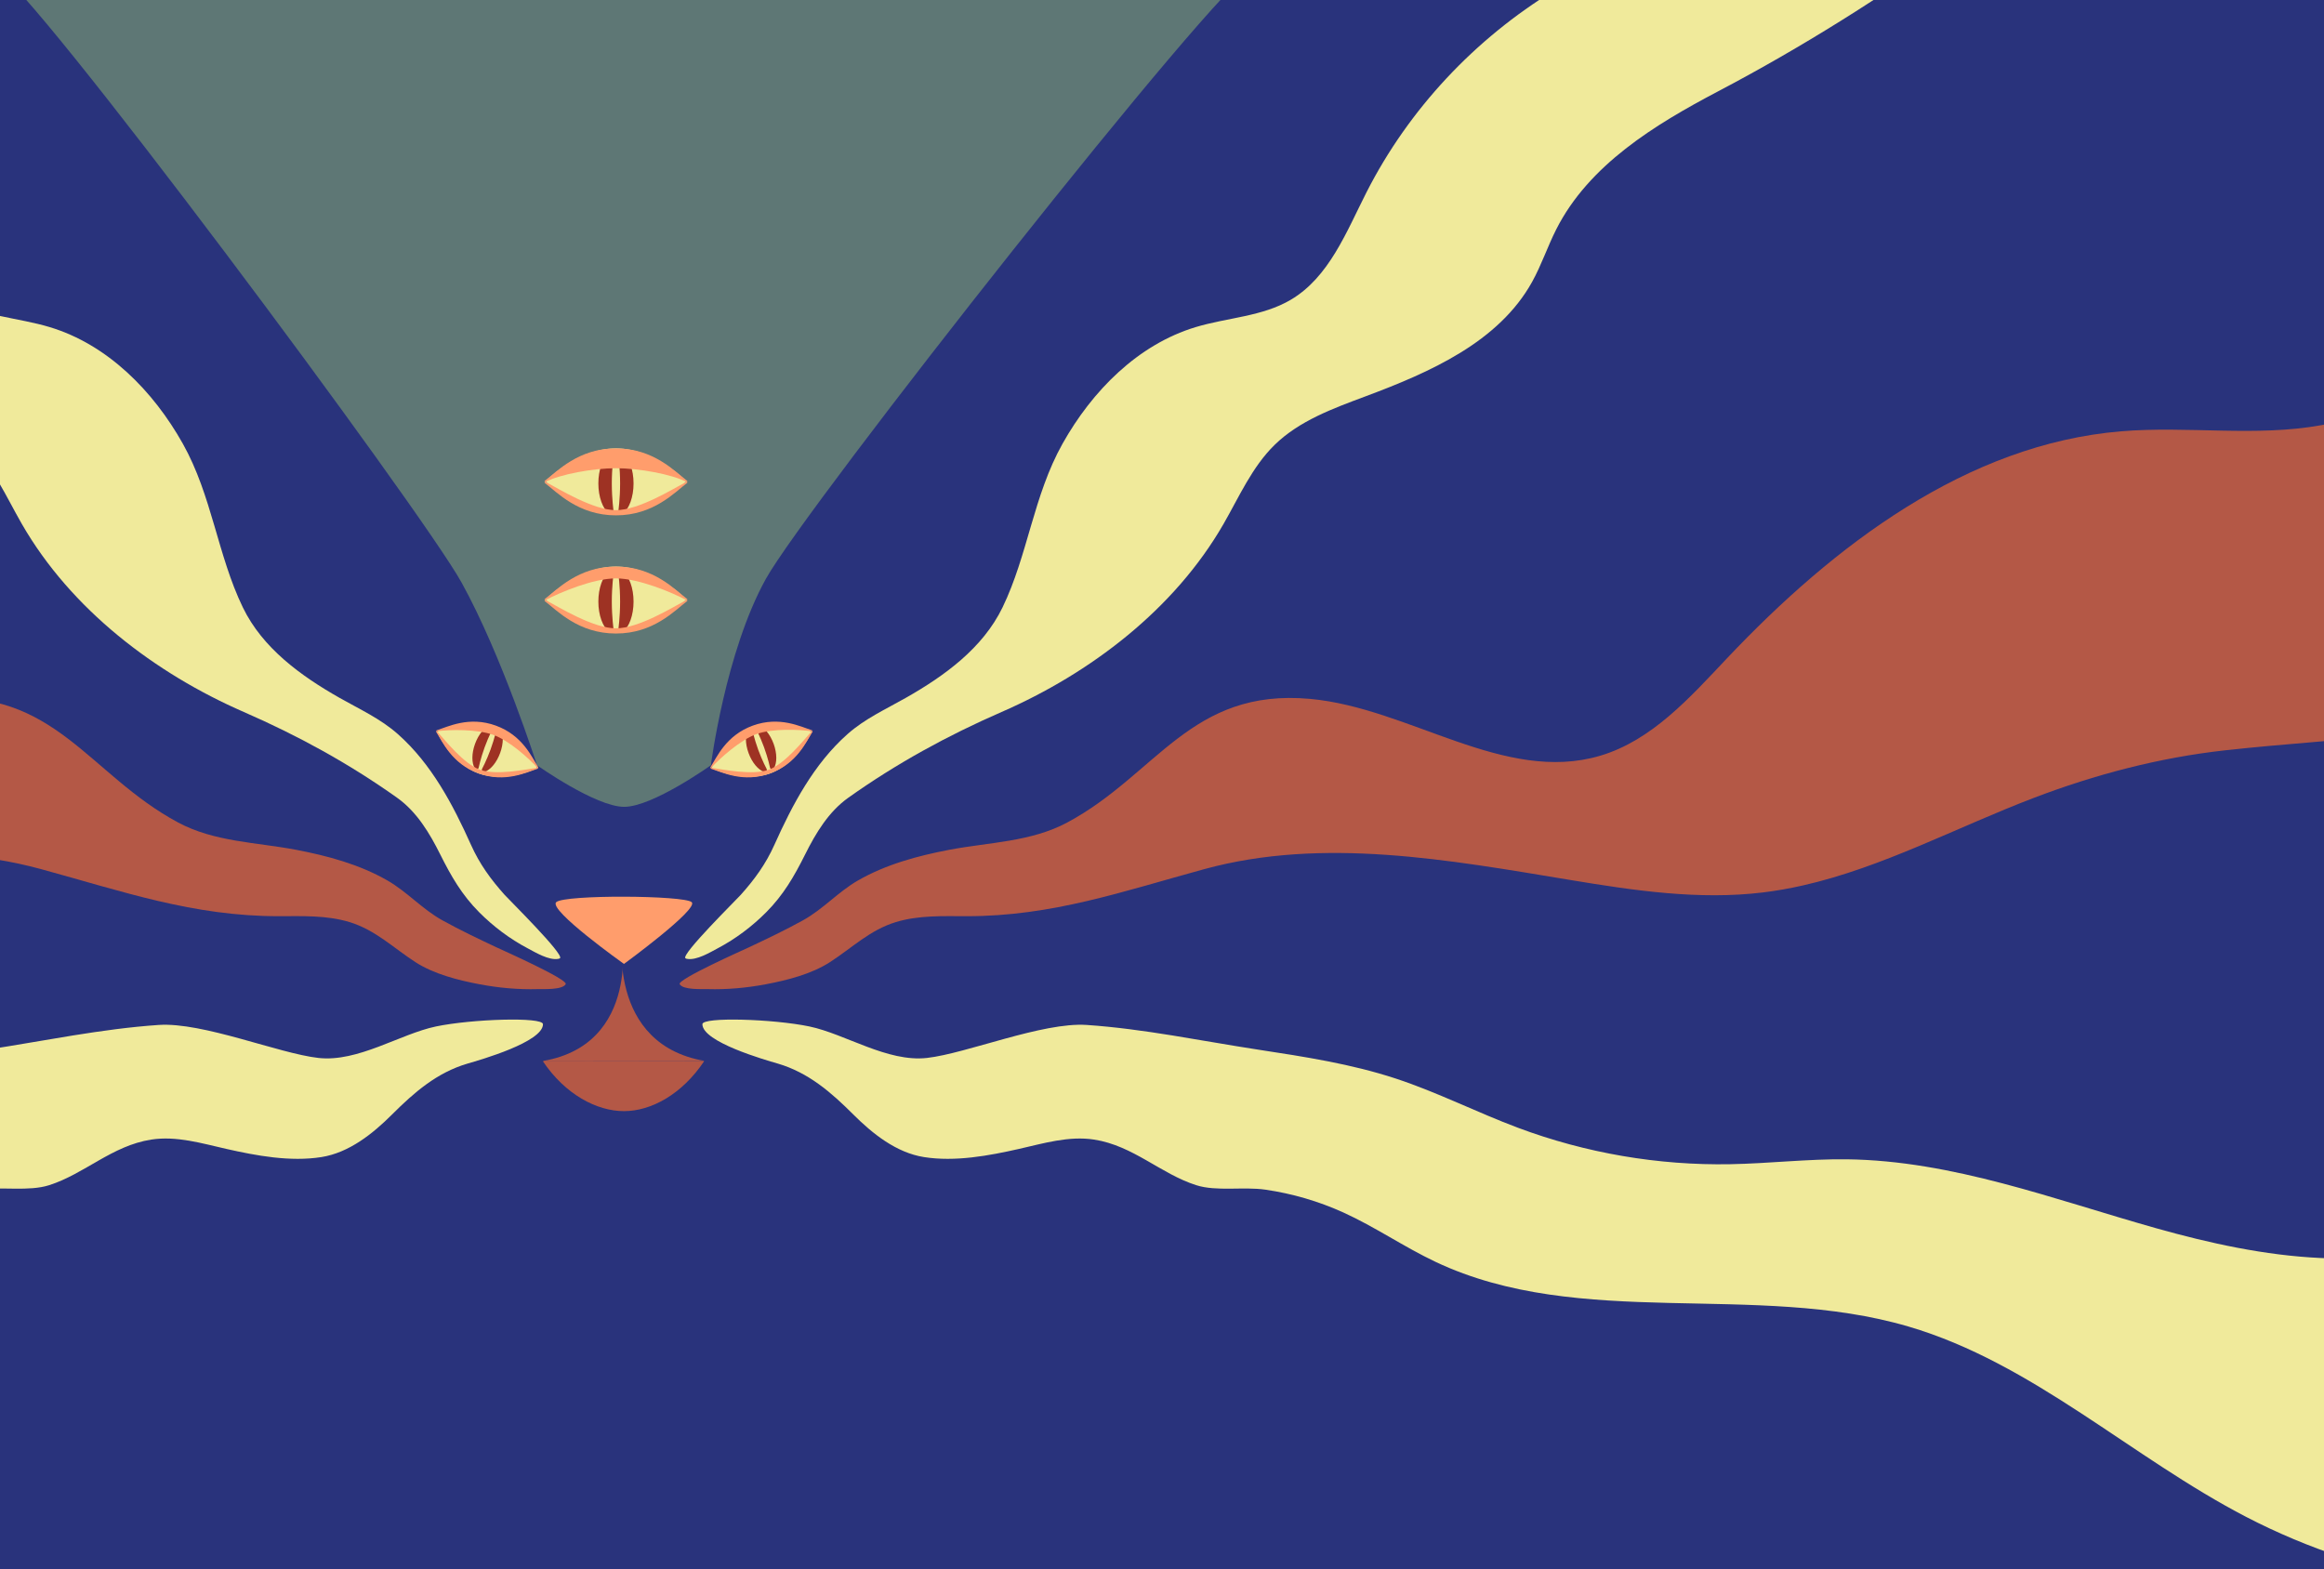
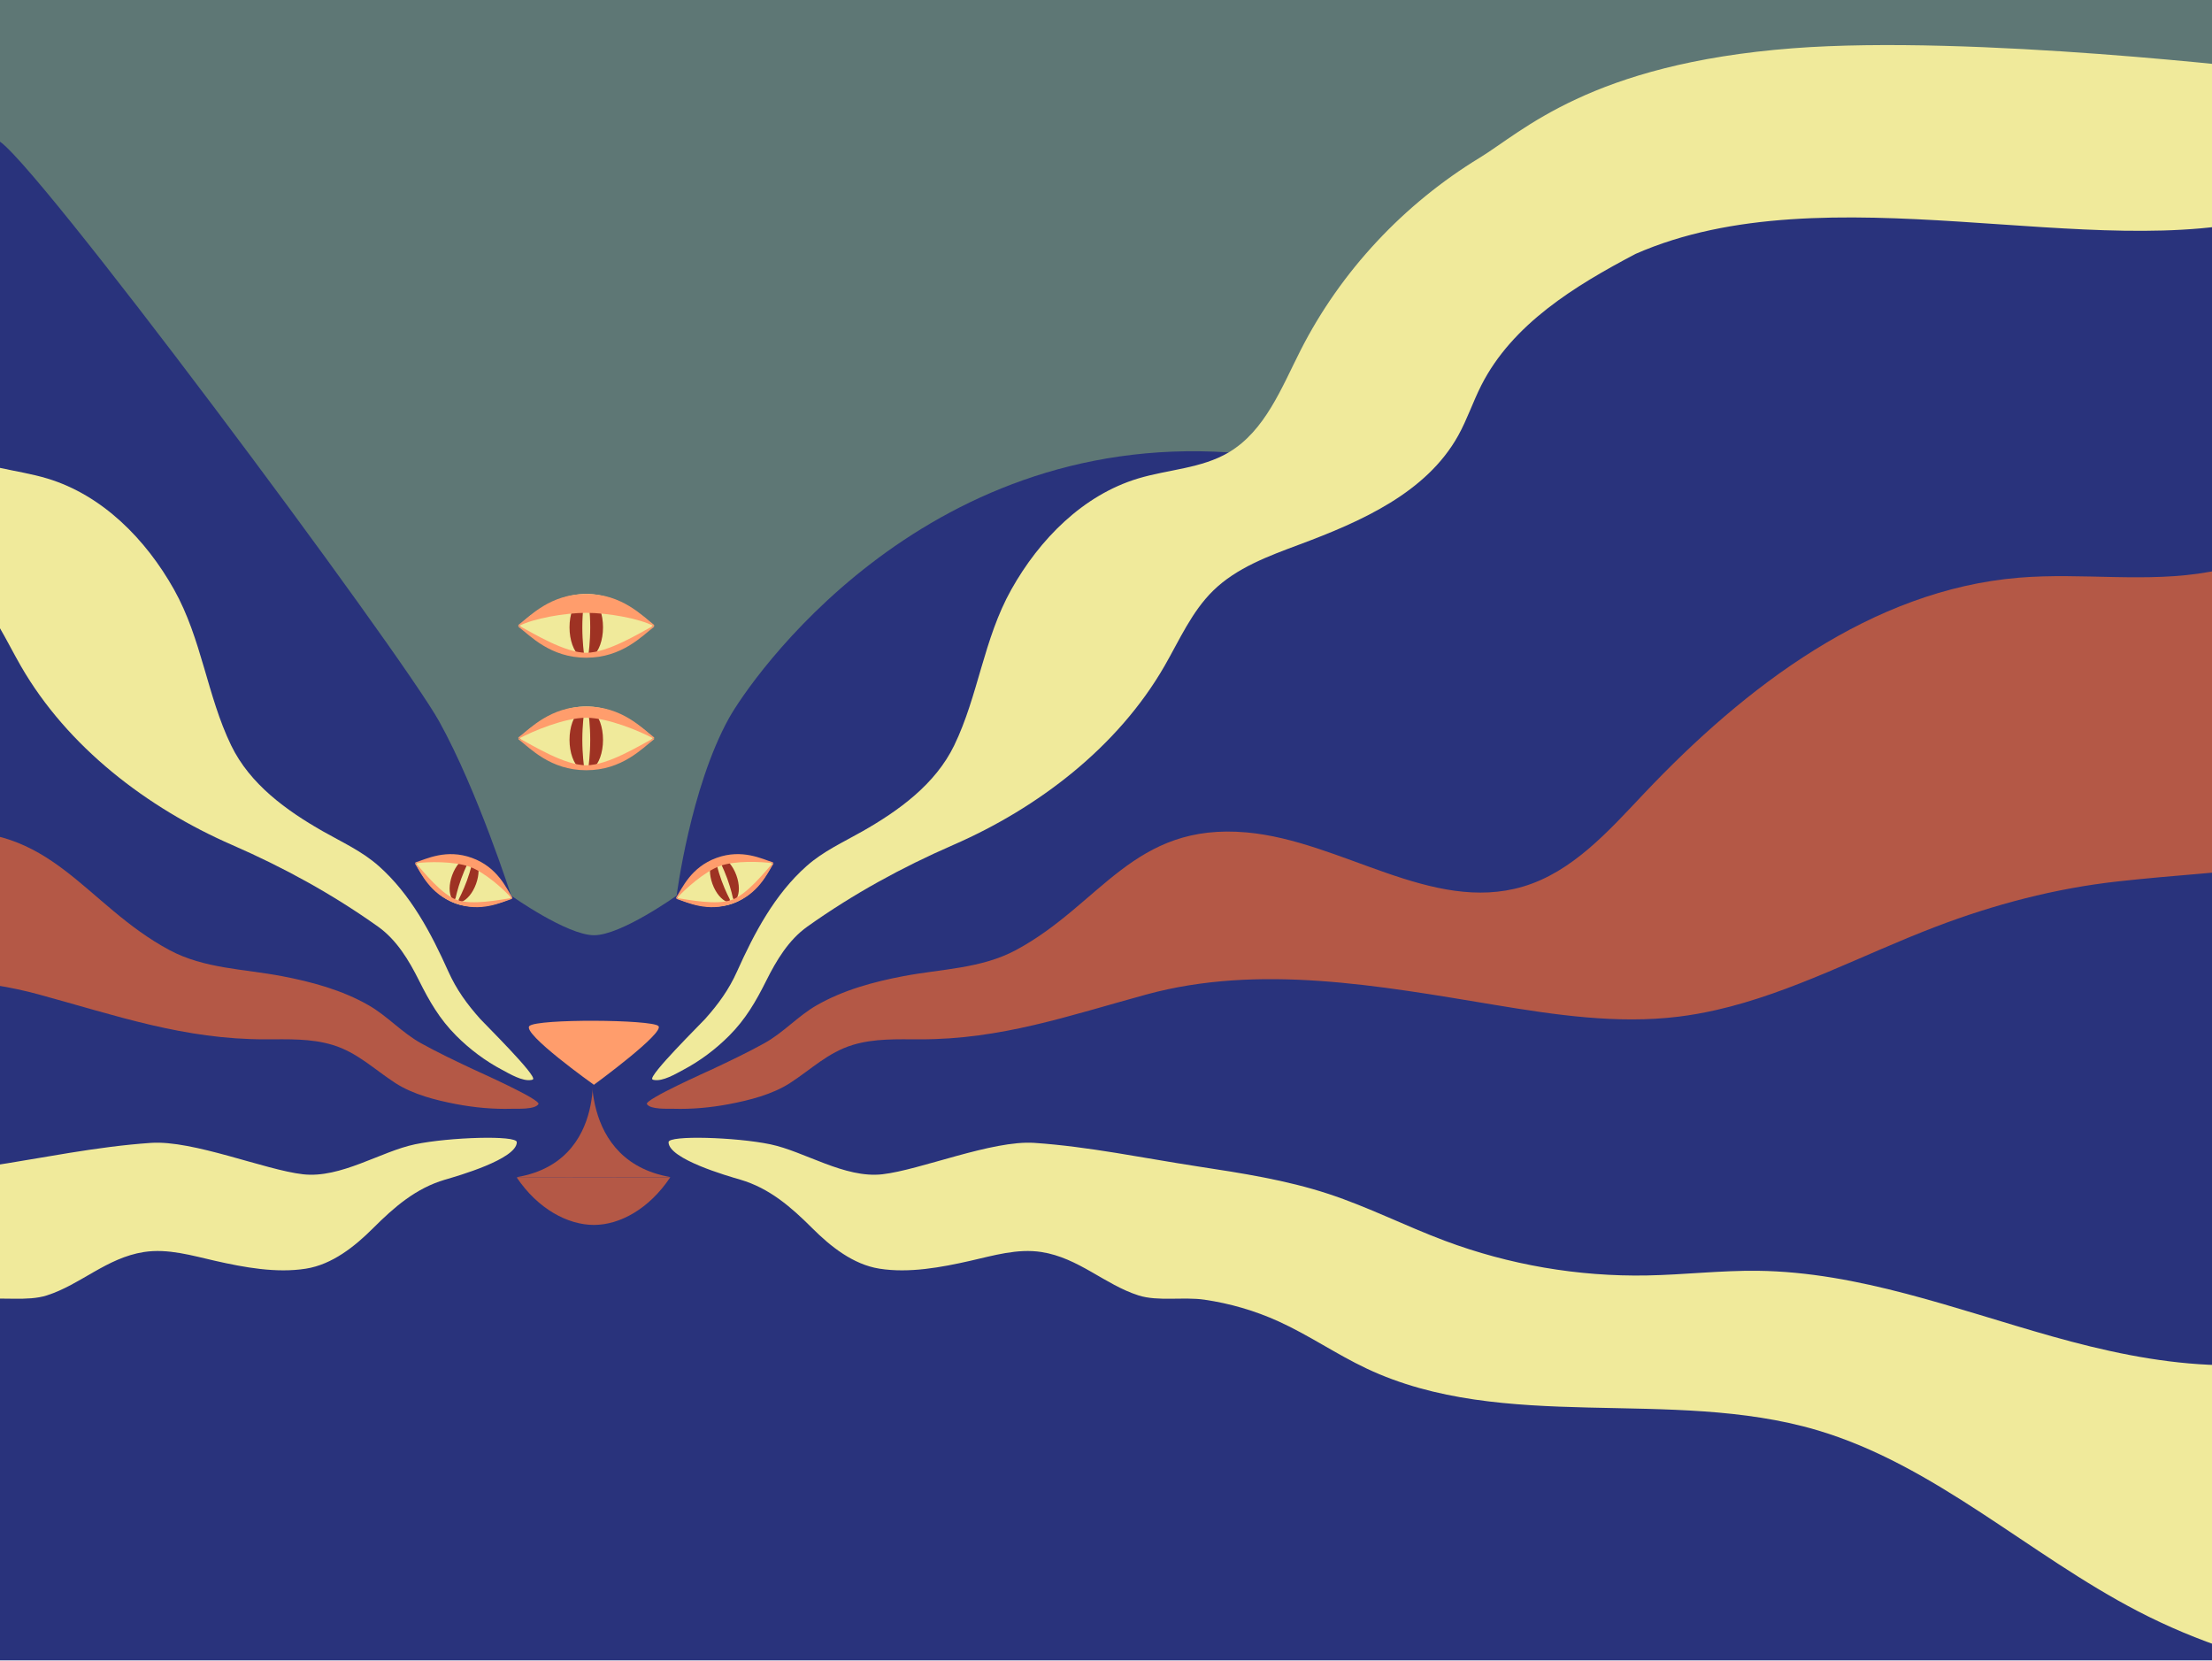
- <svg xmlns="http://www.w3.org/2000/svg" xmlns:xlink="http://www.w3.org/1999/xlink" version="1.1" id="Layer_1" x="0px" y="0px" viewBox="0 0 1600 1080" style="enable-background:new 0 0 1600 1080;" xml:space="preserve">
+ <svg xmlns="http://www.w3.org/2000/svg" xmlns:xlink="http://www.w3.org/1999/xlink" version="1.1" id="Layer_1" x="0px" y="0px" viewBox="0 0 1600 1200.84" style="enable-background:new 0 0 1600 1200.84;" xml:space="preserve">
  <style type="text/css">
- 	.st0{clip-path:url(#SVGID_2_);fill:#29337C;}
- 	.st1{clip-path:url(#SVGID_2_);fill:#B45846;}
- 	.st2{clip-path:url(#SVGID_2_);fill:#5E7775;}
- 	.st3{clip-path:url(#SVGID_2_);}
- 	.st4{fill:#F0EA9B;}
- 	.st5{fill:#9E3223;}
- 	.st6{fill:#FF9D6C;}
- 	.st7{clip-path:url(#SVGID_2_);fill:#F0EA9B;}
- 	.st8{clip-path:url(#SVGID_2_);fill:#9E3223;}
- 	.st9{clip-path:url(#SVGID_2_);fill:#FF9D6C;}
- 	.st10{clip-path:url(#SVGID_2_);fill:#000B8C;}
+ 	.st0{clip-path:url(#SVGID_2_);fill:none;}
+ 	.st1{clip-path:url(#SVGID_2_);fill:#29337C;}
+ 	.st2{clip-path:url(#SVGID_2_);fill:#B45846;}
+ 	.st3{clip-path:url(#SVGID_2_);fill:#5E7775;}
+ 	.st4{clip-path:url(#SVGID_2_);}
+ 	.st5{fill:#F0EA9B;}
+ 	.st6{fill:#9E3223;}
+ 	.st7{fill:#FF9D6C;}
+ 	.st8{clip-path:url(#SVGID_2_);fill:#F0EA9B;}
+ 	.st9{clip-path:url(#SVGID_2_);fill:#9E3223;}
+ 	.st10{clip-path:url(#SVGID_2_);fill:#FF9D6C;}
+ 	.st11{clip-path:url(#SVGID_2_);fill:#000B8C;}
</style>
  <g>
    <defs>
-       <rect id="SVGID_1_" x="-810.24" y="-7.16" width="2468.24" height="1104.03" />
+       <rect id="SVGID_1_" width="1600" height="1200.84" />
    </defs>
    <clipPath id="SVGID_2_">
      <use xlink:href="#SVGID_1_" style="overflow:visible;" />
    </clipPath>
-     <rect x="-919.77" y="-171.96" class="st0" width="2681.71" height="1383.94" />
-     <path class="st1" d="M484.78,730.67c-15.21,22.79-36.46,34.39-55.18,34.39c-18.81,0-40.44-11.49-55.78-34.25" />
-     <path class="st2" d="M861.13-19.38c-19.12,3.72-306.03,367.71-333.9,418.03c-27.87,50.32-37.8,128.23-37.8,128.23   s-40.07,28.66-59.71,28.66c-19.64,0-60.02-28.66-60.02-28.66s-24.12-75.58-51.99-125.9S17.14-15.66-1.98-19.38H861.13z" />
-     <g class="st3">
-       <path class="st4" d="M472.54,331.45c0,0-21.7,22.72-48.47,22.72s-48.47-22.72-48.47-22.72s21.7-22.72,48.47-22.72    S472.54,331.45,472.54,331.45z" />
-       <path class="st5" d="M422.45,313.5c0-1.63-1.89-2.54-3.17-1.52c-4.31,3.48-7.33,11.52-7.33,20.87c0,9.36,3.02,17.4,7.33,20.87    c1.27,1.03,3.17,0.12,3.17-1.52c0,0-1.24-8.57-1.24-19.36S422.45,313.5,422.45,313.5z" />
-       <path class="st5" d="M425.68,352.21c0,1.63,1.89,2.54,3.17,1.52c4.31-3.48,7.33-11.52,7.33-20.87c0-9.36-3.02-17.4-7.33-20.87    c-1.27-1.03-3.17-0.12-3.17,1.52c0,0,1.24,8.57,1.24,19.36S425.68,352.21,425.68,352.21z" />
-       <path class="st6" d="M472.54,331.81c0.5,0.27,0.95-0.43,0.5-0.78c-8.37-6.33-22.98-22.3-48.97-22.3s-40.61,15.97-48.97,22.3    c-0.46,0.35-0.01,1.05,0.5,0.78c9.8-5.23,32.81-9.43,48.47-9.43S462.74,326.58,472.54,331.81z" />
-       <path class="st6" d="M375.59,331.76c-0.5-0.27-0.95,0.43-0.5,0.78c8.37,6.33,22.98,22.3,48.97,22.3s40.61-15.97,48.97-22.3    c0.46-0.35,0.01-1.05-0.5-0.78c-9.8,5.23-32.81,19.5-48.47,19.5S385.39,336.99,375.59,331.76z" />
+     <rect x="-810.24" y="113.68" class="st0" width="2468.24" height="1104.03" />
+     <rect x="-919.77" y="-51.12" class="st1" width="2681.71" height="1383.94" />
+     <rect x="-810.24" y="113.68" class="st0" width="2468.24" height="1104.03" />
+     <path class="st2" d="M484.78,851.51c-15.21,22.79-36.46,34.39-55.18,34.39c-18.81,0-40.44-11.49-55.78-34.25" />
+     <rect x="-810.24" y="113.68" class="st0" width="2468.24" height="1104.03" />
+     <path class="st3" d="M1123.36,104.74c-8.72,1.7-136.84,206.1-234.61,222.45c-223.2-14.66-346.35,164.92-361.52,192.3   c-27.87,50.32-37.8,128.23-37.8,128.23s-40.07,28.66-59.71,28.66s-60.02-28.66-60.02-28.66s-24.12-75.58-51.99-125.9   S17.14,105.18-1.98,101.46L-35.53-74.33L1600-114.88l145.05,165.56L1123.36,104.74z" />
+     <rect x="-810.24" y="113.68" class="st0" width="2468.24" height="1104.03" />
+     <g class="st4">
+       <path class="st5" d="M472.54,452.29c0,0-21.7,22.72-48.47,22.72s-48.47-22.72-48.47-22.72s21.7-22.72,48.47-22.72    S472.54,452.29,472.54,452.29z" />
+       <path class="st6" d="M422.45,434.34c0-1.63-1.89-2.54-3.17-1.52c-4.31,3.48-7.33,11.52-7.33,20.87c0,9.36,3.02,17.4,7.33,20.87    c1.27,1.03,3.17,0.12,3.17-1.52c0,0-1.24-8.57-1.24-19.36S422.45,434.34,422.45,434.34z" />
+       <path class="st6" d="M425.68,473.05c0,1.63,1.89,2.54,3.17,1.52c4.31-3.48,7.33-11.52,7.33-20.87c0-9.36-3.02-17.4-7.33-20.87    c-1.27-1.03-3.17-0.12-3.17,1.52c0,0,1.24,8.57,1.24,19.36S425.68,473.05,425.68,473.05z" />
+       <path class="st7" d="M472.54,452.65c0.5,0.27,0.95-0.43,0.5-0.78c-8.37-6.33-22.98-22.3-48.97-22.3s-40.61,15.97-48.97,22.3    c-0.46,0.35-0.01,1.05,0.5,0.78c9.8-5.23,32.81-9.43,48.47-9.43S462.74,447.42,472.54,452.65z" />
+       <path class="st7" d="M375.59,452.6c-0.5-0.27-0.95,0.43-0.5,0.78c8.37,6.33,22.98,22.3,48.97,22.3s40.61-15.97,48.97-22.3    c0.46-0.35,0.01-1.05-0.5-0.78c-9.8,5.23-32.81,19.5-48.47,19.5S385.39,457.83,375.59,452.6z" />
    </g>
-     <g class="st3">
-       <path class="st4" d="M472.54,412.82c0,0-21.7,22.72-48.47,22.72s-48.47-22.72-48.47-22.72s21.7-22.72,48.47-22.72    S472.54,412.82,472.54,412.82z" />
-       <path class="st5" d="M422.45,394.86c0-1.63-1.89-2.54-3.17-1.52c-4.31,3.48-7.33,11.52-7.33,20.87c0,9.36,3.02,17.4,7.33,20.87    c1.27,1.03,3.17,0.12,3.17-1.52c0,0-1.24-8.57-1.24-19.36S422.45,394.86,422.45,394.86z" />
-       <path class="st5" d="M425.68,433.58c0,1.63,1.89,2.54,3.17,1.52c4.31-3.48,7.33-11.52,7.33-20.87s-3.02-17.4-7.33-20.87    c-1.27-1.03-3.17-0.12-3.17,1.52c0,0,1.24,8.57,1.24,19.36S425.68,433.58,425.68,433.58z" />
-       <path class="st6" d="M472.54,413.18c0.5,0.27,0.95-0.43,0.5-0.78c-8.37-6.33-22.98-22.3-48.97-22.3s-40.61,15.97-48.97,22.3    c-0.46,0.35-0.01,1.05,0.5,0.78c9.8-5.23,32.81-14.93,48.47-14.93S462.74,407.95,472.54,413.18z" />
-       <path class="st6" d="M375.59,413.13c-0.5-0.27-0.95,0.43-0.5,0.78c8.37,6.33,22.98,22.3,48.97,22.3s40.61-15.97,48.97-22.3    c0.46-0.35,0.01-1.05-0.5-0.78c-9.8,5.23-32.81,19.5-48.47,19.5S385.39,418.36,375.59,413.13z" />
+     <rect x="-810.24" y="113.68" class="st0" width="2468.24" height="1104.03" />
+     <g class="st4">
+       <path class="st5" d="M472.54,533.66c0,0-21.7,22.72-48.47,22.72s-48.47-22.72-48.47-22.72s21.7-22.72,48.47-22.72    S472.54,533.66,472.54,533.66z" />
+       <path class="st6" d="M422.45,515.7c0-1.63-1.89-2.54-3.17-1.52c-4.31,3.48-7.33,11.52-7.33,20.87c0,9.36,3.02,17.4,7.33,20.87    c1.27,1.03,3.17,0.12,3.17-1.52c0,0-1.24-8.57-1.24-19.36S422.45,515.7,422.45,515.7z" />
+       <path class="st6" d="M425.68,554.42c0,1.63,1.89,2.54,3.17,1.52c4.31-3.48,7.33-11.52,7.33-20.87c0-9.35-3.02-17.4-7.33-20.87    c-1.27-1.03-3.17-0.12-3.17,1.52c0,0,1.24,8.57,1.24,19.36C426.92,545.87,425.68,554.42,425.68,554.42z" />
+       <path class="st7" d="M472.54,534.02c0.5,0.27,0.95-0.43,0.5-0.78c-8.37-6.33-22.98-22.3-48.97-22.3s-40.61,15.97-48.97,22.3    c-0.46,0.35-0.01,1.05,0.5,0.78c9.8-5.23,32.81-14.93,48.47-14.93S462.74,528.79,472.54,534.02z" />
+       <path class="st7" d="M375.59,533.97c-0.5-0.27-0.95,0.43-0.5,0.78c8.37,6.33,22.98,22.3,48.97,22.3s40.61-15.97,48.97-22.3    c0.46-0.35,0.01-1.05-0.5-0.78c-9.8,5.23-32.81,19.5-48.47,19.5S385.39,539.2,375.59,533.97z" />
    </g>
-     <path class="st7" d="M489.75,528.9c0,0,9.59-21.85,28.7-28.8c19.11-6.95,40.5,3.62,40.5,3.62s-9.59,21.85-28.7,28.8   C511.14,539.47,489.75,528.9,489.75,528.9z" />
-     <path class="st8" d="M530.17,528.7c0.42,1.17,2.01,1.32,2.65,0.26c2.17-3.6,2.24-10.12-0.19-16.8c-2.43-6.68-6.67-11.63-10.65-13   c-1.17-0.4-2.29,0.74-1.87,1.9c0,0,3.11,5.79,5.92,13.49C528.83,522.26,530.17,528.7,530.17,528.7z" />
-     <path class="st8" d="M517.8,501.91c-0.42-1.17-2.01-1.32-2.65-0.26c-2.17,3.6-2.24,10.12,0.19,16.8c2.43,6.68,6.67,11.63,10.65,13   c1.17,0.4,2.29-0.74,1.87-1.9c0,0-3.11-5.79-5.92-13.49C519.14,508.34,517.8,501.91,517.8,501.91z" />
-     <path class="st9" d="M489.66,528.64c-0.43-0.06-0.57,0.56-0.15,0.69c7.62,2.34,22.19,9.94,40.74,3.19   c18.55-6.75,24.83-21.95,29.16-28.63c0.24-0.36-0.27-0.75-0.56-0.43c-5.64,6.28-18.35,22.44-29.53,26.51   C518.14,534.03,498.01,529.83,489.66,528.64z" />
-     <path class="st9" d="M558.86,503.49c0.43,0.06,0.57-0.56,0.15-0.69c-7.62-2.34-22.19-9.94-40.74-3.19   c-18.55,6.75-24.83,21.95-29.16,28.63c-0.24,0.36,0.27,0.75,0.56,0.43c5.64-6.28,19.88-19.13,31.06-23.2   C531.91,501.41,550.51,502.3,558.86,503.49z" />
-     <path class="st7" d="M300.73,503.71c0,0,21.39-10.57,40.5-3.62c19.11,6.95,28.7,28.8,28.7,28.8s-21.39,10.57-40.5,3.62   C310.32,525.56,300.73,503.71,300.73,503.71z" />
-     <path class="st8" d="M331.82,529.54c-0.42,1.17,0.69,2.31,1.87,1.9c3.98-1.36,8.22-6.32,10.65-13c2.43-6.68,2.37-13.2,0.19-16.8   c-0.64-1.06-2.23-0.91-2.65,0.26c0,0-1.34,6.44-4.14,14.14C334.93,523.75,331.82,529.54,331.82,529.54z" />
-     <path class="st8" d="M339.57,501.07c0.42-1.17-0.69-2.31-1.87-1.9c-3.98,1.36-8.22,6.32-10.65,13c-2.43,6.68-2.37,13.2-0.19,16.8   c0.64,1.06,2.23,0.91,2.65-0.26c0,0,1.34-6.44,4.14-14.14C336.45,506.86,339.57,501.07,339.57,501.07z" />
-     <path class="st9" d="M300.82,503.46c-0.29-0.32-0.79,0.06-0.56,0.43c4.33,6.69,10.61,21.88,29.16,28.63s33.13-0.85,40.74-3.19   c0.42-0.13,0.28-0.75-0.15-0.69c-8.35,1.19-28.48,5.39-39.66,1.32C319.18,525.9,306.46,509.74,300.82,503.46z" />
-     <path class="st9" d="M370,528.68c0.29,0.32,0.79-0.06,0.56-0.43c-4.33-6.69-10.61-21.88-29.16-28.63   c-18.55-6.75-33.13,0.85-40.74,3.19c-0.42,0.13-0.28,0.75,0.15,0.69c8.35-1.19,27.67-1.57,38.85,2.5   C350.84,510.06,364.37,522.4,370,528.68z" />
-     <path class="st7" d="M-490.94-40.05c52.19,37.58,108.2,72.83,165.27,102.83c44,23.13,89.17,50.78,111.64,95.13   c6,11.84,10.18,24.56,16.62,36.17c23.06,41.57,70.47,62.32,115.01,78.94c22.21,8.29,45.27,16.71,62.23,33.27   c15.53,15.17,24.39,35.66,35.21,54.48c33.83,58.79,91.62,102.78,152.81,129.46c37.29,16.26,72.35,35.45,105.54,59.05   c13.62,9.68,22.43,24.47,29.76,39.15c7.43,14.88,14.9,27.83,26.82,39.77c9.76,9.78,21.01,18.25,33.24,24.71   c5.39,2.85,14.68,8.52,21.21,7.29c0.4-0.07,0.81-0.15,1.12-0.43c2.99-2.65-35.19-40.34-38.15-43.66   c-9.59-10.74-17.19-21.18-23.11-34.37c-12.46-27.78-27.22-55.75-50.31-76.23c-12.13-10.76-26.32-17.12-40.37-25.11   c-26.35-14.98-52.8-34.04-66.42-62.19c-17.43-36.02-21.24-76.94-41.3-112.7c-20.37-36.31-51.79-68.25-91.65-80.28   c-21.87-6.6-45.93-7.23-65.58-18.88c-26.3-15.59-38.15-46.59-51.99-73.85C-112.44,75.2-158.12,26.59-212.97-6.8   c-61.45-37.4-115.21-40.71-185.36-38.36c-30.92,1.04-61.79,3.04-92.64,5.08C-490.97-40.07-490.96-40.06-490.94-40.05z" />
-     <path class="st1" d="M-383.85,609.66c9.05,2.05,18.2,3.69,27.47,4.82c44.17,5.36,88.83-1.31,132.72-8.58   c83.52-13.83,170.07-29.79,251.75-7.52c56.51,15.41,104.92,32.53,163.93,32.46c16.23-0.02,32.85-0.73,48.56,4.04   c17.94,5.45,30.16,17.73,45.43,27.59c12.68,8.19,29.3,12.43,44.03,15.22c13.22,2.5,26.8,3.76,40.25,3.36   c3.79-0.11,16.67,0.68,19.17-3.37c2.01-3.25-44.29-23.81-47.65-25.4c-12.55-5.92-25.11-11.89-37.25-18.61   c-13.86-7.67-24.28-19.65-37.86-27.44c-19.32-11.09-41.16-16.98-62.9-21.12c-27.31-5.2-56.11-5.37-81.14-18.77   c-61.56-32.97-85.04-92.58-167.1-85.14c-68.56,6.21-133.76,58.71-199.77,39.17c-35.72-10.57-61.91-40.18-87.51-67.25   c-73.35-77.52-164.83-147.3-271.18-156.15c-45.92-3.82-92.63,3.98-137.97-4.24c-98.44-17.84-182.2-106.86-285.54-106.01   c-14.73,0.12-23.68,230.44-37.16,240.96c3.39-2.65,142.4,47.97,154.3,52.2c79.33,28.24,151.94,27.56,234.97,36.77   c45.11,5,89.37,16.63,131.76,32.83C-489.64,569.68-438.63,597.24-383.85,609.66z" />
-     <path class="st7" d="M373.82,705.2c0-5.16-48.84-3.61-73.62,1.55s-53.68,24.77-81.03,21.68s-79.48-24.77-109.93-22.71   c-39.4,2.67-78.91,11.01-117.97,16.99c-31.94,4.89-64.05,9.81-94.75,19.9c-28.76,9.45-55.87,23.3-84.22,33.91   c-46.6,17.44-96.5,26-146.24,25.08c-26.72-0.49-53.37-3.69-80.09-3.37c-72.97,0.87-142.71,27.68-212.95,47.44   c-36.95,10.4-74.87,18.73-113.33,20.52c-18.31,0.85-36.72,0.26-54.86-2.51c-12.45-1.9-37.05-14.25-48.22-11.1   c-16.48,4.65-40.7,40.69-52.31,52.51c-46.39,47.21-92.52,94.7-137.77,143c-18.96,20.24-37.93,40.54-55.99,61.6   c-5.73,6.68-22.68,21.27-22.88,31.08c-0.02,0.95,154.27-35.92,163.56-38.45c21.14-5.77,40.21-12.55,62.14-10.52   c21.07,1.96,40.44,0.86,61.51-2.52c47.28-7.58,93.37-22.69,135.89-44.72c79.32-41.09,146.98-105.99,232.69-131.18   c105.74-31.07,225.91,2.57,325.55-44.51c21.75-10.28,41.7-24.12,63.61-34.06c17.01-7.72,35.11-12.98,53.59-15.68   c15.11-2.2,33.63,1.39,47.66-3.09c24.41-7.79,43.26-27.18,70.21-31.38c17.4-2.71,34.86,2.58,51.68,6.39   c20.84,4.72,44.11,9.03,65.5,5.65c19.07-3.01,35.4-16.09,48.66-29.33c15.26-15.23,30.87-28.85,52.01-35.06   C330.92,729.7,373.82,717.44,373.82,705.2z" />
-     <path class="st7" d="M1348.34-40.05c-52.19,37.58-108.2,72.83-165.27,102.83c-44,23.13-89.17,50.78-111.64,95.13   c-6,11.84-10.18,24.56-16.62,36.17c-23.06,41.57-70.47,62.32-115.01,78.94c-22.21,8.29-45.27,16.71-62.23,33.27   c-15.53,15.17-24.39,35.66-35.21,54.48c-33.83,58.79-91.62,102.78-152.81,129.46c-37.29,16.26-72.35,35.45-105.54,59.05   c-13.62,9.68-22.43,24.47-29.76,39.15c-7.43,14.88-14.9,27.83-26.82,39.77c-9.76,9.78-21.01,18.25-33.24,24.71   c-5.39,2.85-14.68,8.52-21.21,7.29c-0.4-0.07-0.81-0.15-1.12-0.43c-2.99-2.65,35.19-40.34,38.15-43.66   c9.59-10.74,17.19-21.18,23.11-34.37c12.46-27.78,27.22-55.75,50.31-76.23c12.13-10.76,26.32-17.12,40.37-25.11   c26.35-14.98,52.8-34.04,66.42-62.19c17.43-36.02,21.24-76.94,41.3-112.7c20.37-36.31,51.79-68.25,91.65-80.28   c21.87-6.6,45.93-7.23,65.58-18.88c26.3-15.59,38.15-46.59,51.99-73.85C969.84,75.2,1015.52,26.59,1070.37-6.8   c61.45-37.4,115.21-40.71,185.36-38.36c30.92,1.04,61.79,3.04,92.64,5.08C1348.37-40.07,1348.35-40.06,1348.34-40.05z" />
-     <path class="st1" d="M1241.25,609.66c-9.05,2.05-18.2,3.69-27.47,4.82c-44.17,5.36-88.83-1.31-132.72-8.58   c-83.52-13.83-170.07-29.79-251.75-7.52c-56.51,15.41-104.92,32.53-163.93,32.46c-16.23-0.02-32.85-0.73-48.56,4.04   c-17.94,5.45-30.16,17.73-45.43,27.59c-12.68,8.19-29.3,12.43-44.03,15.22c-13.22,2.5-26.8,3.76-40.25,3.36   c-3.79-0.11-16.67,0.68-19.17-3.37c-2.01-3.25,44.29-23.81,47.65-25.4c12.55-5.92,25.11-11.89,37.25-18.61   c13.86-7.67,24.28-19.65,37.86-27.44c19.32-11.09,41.16-16.98,62.9-21.12c27.31-5.2,56.11-5.37,81.14-18.77   c61.56-32.97,85.04-92.58,167.1-85.14c68.56,6.21,133.76,58.71,199.77,39.17c35.72-10.57,61.91-40.18,87.51-67.25   c73.35-77.52,164.83-147.3,271.18-156.15c45.92-3.82,92.63,3.98,137.97-4.24c98.44-17.84,182.2-106.86,285.54-106.01   c14.73,0.12,23.68,230.44,37.16,240.96c-3.39-2.65-142.4,47.97-154.3,52.2c-79.33,28.24-151.94,27.56-234.97,36.77   c-45.11,5-89.37,16.63-131.76,32.83C1347.04,569.68,1296.03,597.24,1241.25,609.66z" />
-     <path class="st7" d="M483.58,705.2c0-5.16,48.84-3.61,73.62,1.55c24.77,5.16,53.68,24.77,81.03,21.68s79.48-24.77,109.93-22.71   c39.4,2.67,78.91,11.01,117.97,16.99c31.94,4.89,64.05,9.81,94.75,19.9c28.76,9.45,55.87,23.3,84.22,33.91   c46.6,17.44,96.5,26,146.24,25.08c26.72-0.49,53.37-3.69,80.09-3.37c72.97,0.87,142.71,27.68,212.95,47.44   c36.95,10.4,74.87,18.73,113.32,20.52c18.31,0.85,36.72,0.26,54.86-2.51c12.45-1.9,37.05-14.25,48.22-11.1   c16.48,4.65,40.7,40.69,52.31,52.51c46.39,47.21,92.52,94.7,137.77,143c18.96,20.24,37.93,40.54,55.99,61.6   c5.73,6.68,22.68,21.27,22.88,31.08c0.02,0.95-154.27-35.92-163.56-38.45c-21.14-5.77-40.21-12.55-62.14-10.52   c-21.07,1.96-40.44,0.86-61.51-2.52c-47.28-7.58-93.37-22.69-135.89-44.72c-79.32-41.09-146.98-105.99-232.69-131.18   c-105.74-31.07-225.91,2.57-325.55-44.51c-21.75-10.28-41.7-24.12-63.61-34.06c-17.01-7.72-35.11-12.98-53.59-15.68   c-15.11-2.2-33.63,1.39-47.66-3.09c-24.41-7.79-43.26-27.18-70.21-31.38c-17.4-2.71-34.86,2.58-51.68,6.39   c-20.84,4.72-44.11,9.03-65.5,5.65c-19.07-3.01-35.4-16.09-48.66-29.33c-15.26-15.23-30.87-28.85-52.01-35.06   C526.48,729.7,483.58,717.44,483.58,705.2z" />
-     <path class="st10" d="M484.78,730.67" />
-     <polyline class="st1" points="373.82,730.82 429.58,663.71 484.78,730.67  " />
-     <path class="st0" d="M428.35,648.1c0,0,12.66,83.87-72.78,83.87" />
-     <path class="st0" d="M428.35,648.1c0,0-10.2,83.87,75.24,83.87" />
-     <path class="st9" d="M429.58,663.71c0,0-52.33-37.21-46.64-42.53c5.69-5.31,88.21-4.74,93.28,0   C481.29,625.92,429.58,663.71,429.58,663.71z" />
+     <rect x="-810.24" y="113.68" class="st0" width="2468.24" height="1104.03" />
+     <path class="st8" d="M489.75,649.74c0,0,9.59-21.85,28.7-28.8c19.11-6.95,40.5,3.62,40.5,3.62s-9.59,21.85-28.7,28.8   C511.14,660.31,489.75,649.74,489.75,649.74z" />
+     <rect x="-810.24" y="113.68" class="st0" width="2468.24" height="1104.03" />
+     <path class="st9" d="M530.17,649.54c0.42,1.17,2.01,1.32,2.65,0.26c2.17-3.6,2.24-10.12-0.19-16.8s-6.67-11.63-10.65-13   c-1.17-0.4-2.29,0.74-1.87,1.9c0,0,3.11,5.79,5.92,13.49C528.83,643.1,530.17,649.54,530.17,649.54z" />
+     <rect x="-810.24" y="113.68" class="st0" width="2468.24" height="1104.03" />
+     <path class="st9" d="M517.8,622.75c-0.42-1.17-2.01-1.32-2.65-0.26c-2.17,3.6-2.24,10.12,0.19,16.8s6.67,11.63,10.65,13   c1.17,0.4,2.29-0.74,1.87-1.9c0,0-3.11-5.79-5.92-13.49C519.14,629.18,517.8,622.75,517.8,622.75z" />
+     <rect x="-810.24" y="113.68" class="st0" width="2468.24" height="1104.03" />
+     <path class="st10" d="M489.66,649.48c-0.43-0.06-0.57,0.56-0.15,0.69c7.62,2.34,22.19,9.94,40.74,3.19s24.83-21.95,29.16-28.63   c0.24-0.36-0.27-0.75-0.56-0.43c-5.64,6.28-18.35,22.44-29.53,26.51C518.14,654.87,498.01,650.67,489.66,649.48z" />
+     <rect x="-810.24" y="113.68" class="st0" width="2468.24" height="1104.03" />
+     <path class="st10" d="M558.86,624.33c0.43,0.06,0.57-0.56,0.15-0.69c-7.62-2.34-22.19-9.94-40.74-3.19s-24.83,21.95-29.16,28.63   c-0.24,0.36,0.27,0.75,0.56,0.43c5.64-6.28,19.88-19.13,31.06-23.2C531.91,622.25,550.51,623.14,558.86,624.33z" />
+     <rect x="-810.24" y="113.68" class="st0" width="2468.24" height="1104.03" />
+     <path class="st8" d="M300.73,624.55c0,0,21.39-10.57,40.5-3.62s28.7,28.8,28.7,28.8s-21.39,10.57-40.5,3.62   S300.73,624.55,300.73,624.55z" />
+     <rect x="-810.24" y="113.68" class="st0" width="2468.24" height="1104.03" />
+     <path class="st9" d="M331.82,650.38c-0.42,1.17,0.69,2.31,1.87,1.9c3.98-1.36,8.22-6.32,10.65-13s2.37-13.2,0.19-16.8   c-0.64-1.06-2.23-0.91-2.65,0.26c0,0-1.34,6.44-4.14,14.14C334.93,644.59,331.82,650.38,331.82,650.38z" />
+     <rect x="-810.24" y="113.68" class="st0" width="2468.24" height="1104.03" />
+     <path class="st9" d="M339.57,621.91c0.42-1.17-0.69-2.31-1.87-1.9c-3.98,1.36-8.22,6.32-10.65,13s-2.37,13.2-0.19,16.8   c0.64,1.06,2.23,0.91,2.65-0.26c0,0,1.34-6.44,4.14-14.14C336.45,627.7,339.57,621.91,339.57,621.91z" />
+     <rect x="-810.24" y="113.68" class="st0" width="2468.24" height="1104.03" />
+     <path class="st10" d="M300.82,624.3c-0.29-0.32-0.79,0.06-0.56,0.43c4.33,6.69,10.61,21.88,29.16,28.63s33.13-0.85,40.74-3.19   c0.42-0.13,0.28-0.75-0.15-0.69c-8.35,1.19-28.48,5.39-39.66,1.32C319.18,646.74,306.46,630.58,300.82,624.3z" />
+     <rect x="-810.24" y="113.68" class="st0" width="2468.24" height="1104.03" />
+     <path class="st10" d="M370,649.52c0.29,0.32,0.79-0.06,0.56-0.43c-4.33-6.69-10.61-21.88-29.16-28.63   c-18.55-6.75-33.13,0.85-40.74,3.19c-0.42,0.13-0.28,0.75,0.15,0.69c8.35-1.19,27.67-1.57,38.85,2.5   C350.84,630.9,364.37,643.24,370,649.52z" />
+     <rect x="-810.24" y="113.68" class="st0" width="2468.24" height="1104.03" />
+     <path class="st8" d="M-490.94,80.79c52.19,37.58,108.2,72.83,165.27,102.83c44,23.13,89.17,50.78,111.64,95.13   c6,11.84,10.18,24.56,16.62,36.17c23.06,41.57,70.47,62.32,115.01,78.94c22.21,8.29,45.27,16.71,62.23,33.27   c15.53,15.17,24.39,35.66,35.21,54.48c33.83,58.79,91.62,102.78,152.81,129.46c37.29,16.26,72.35,35.45,105.54,59.05   c13.62,9.68,22.43,24.47,29.76,39.15c7.43,14.88,14.9,27.83,26.82,39.77c9.76,9.78,21.01,18.25,33.24,24.71   c5.39,2.85,14.68,8.52,21.21,7.29c0.4-0.07,0.81-0.15,1.12-0.43c2.99-2.65-35.19-40.34-38.15-43.66   c-9.59-10.74-17.19-21.18-23.11-34.37c-12.46-27.78-27.22-55.75-50.31-76.23c-12.13-10.76-26.32-17.12-40.37-25.11   c-26.35-14.98-52.8-34.04-66.42-62.19c-17.43-36.02-21.24-76.94-41.3-112.7c-20.37-36.31-51.79-68.25-91.65-80.28   c-21.87-6.6-45.93-7.23-65.58-18.88c-26.3-15.59-38.15-46.59-51.99-73.85c-29.1-57.3-74.78-105.91-129.63-139.3   c-61.45-37.4-115.21-40.71-185.36-38.36c-30.92,1.04-61.79,3.04-92.64,5.08C-490.97,80.77-490.96,80.78-490.94,80.79z" />
+     <rect x="-810.24" y="113.68" class="st0" width="2468.24" height="1104.03" />
+     <path class="st2" d="M-383.85,730.5c9.05,2.05,18.2,3.69,27.47,4.82c44.17,5.36,88.83-1.31,132.72-8.58   c83.52-13.83,170.07-29.79,251.75-7.52c56.51,15.41,104.92,32.53,163.93,32.46c16.23-0.02,32.85-0.73,48.56,4.04   c17.94,5.45,30.16,17.73,45.43,27.59c12.68,8.19,29.3,12.43,44.03,15.22c13.22,2.5,26.8,3.76,40.25,3.36   c3.79-0.11,16.67,0.68,19.17-3.37c2.01-3.25-44.29-23.81-47.65-25.4c-12.55-5.92-25.11-11.89-37.25-18.61   c-13.86-7.67-24.28-19.65-37.86-27.44c-19.32-11.09-41.16-16.98-62.9-21.12c-27.31-5.2-56.11-5.37-81.14-18.77   c-61.56-32.97-85.04-92.58-167.1-85.14c-68.56,6.21-133.76,58.71-199.77,39.17c-35.72-10.57-61.91-40.18-87.51-67.25   c-73.35-77.52-164.83-147.3-271.18-156.15c-45.92-3.82-92.63,3.98-137.97-4.24c-98.44-17.84-182.2-106.86-285.54-106.01   c-14.73,0.12-23.68,230.44-37.16,240.96c3.39-2.65,142.4,47.97,154.3,52.2c79.33,28.24,151.94,27.56,234.97,36.77   c45.11,5,89.37,16.63,131.76,32.83C-489.64,690.52-438.63,718.08-383.85,730.5z" />
+     <rect x="-810.24" y="113.68" class="st0" width="2468.24" height="1104.03" />
+     <path class="st8" d="M373.82,826.04c0-5.16-48.84-3.61-73.62,1.55s-53.68,24.77-81.03,21.68s-79.48-24.77-109.93-22.71   c-39.4,2.67-78.91,11.01-117.97,16.99c-31.94,4.89-64.05,9.81-94.75,19.9c-28.76,9.45-55.87,23.3-84.22,33.91   c-46.6,17.44-96.5,26-146.24,25.08c-26.72-0.49-53.37-3.69-80.09-3.37c-72.97,0.87-142.71,27.68-212.95,47.44   c-36.95,10.4-74.87,18.73-113.33,20.52c-18.31,0.85-36.72,0.26-54.86-2.51c-12.45-1.9-37.05-14.25-48.22-11.1   c-16.48,4.65-40.7,40.69-52.31,52.51c-46.39,47.21-92.52,94.7-137.77,143c-18.96,20.24-37.93,40.54-55.99,61.6   c-5.73,6.68-22.68,21.27-22.88,31.08c-0.02,0.95,154.27-35.92,163.56-38.45c21.14-5.77,40.21-12.55,62.14-10.52   c21.07,1.96,40.44,0.86,61.51-2.52c47.28-7.58,93.37-22.69,135.89-44.72c79.32-41.09,146.98-105.99,232.69-131.18   c105.74-31.07,225.91,2.57,325.55-44.51c21.75-10.28,41.7-24.12,63.61-34.06c17.01-7.72,35.11-12.98,53.59-15.68   c15.11-2.2,33.63,1.39,47.66-3.09c24.41-7.79,43.26-27.18,70.21-31.38c17.4-2.71,34.86,2.58,51.68,6.39   c20.84,4.72,44.11,9.03,65.5,5.65c19.07-3.01,35.4-16.09,48.66-29.33c15.26-15.23,30.87-28.85,52.01-35.06   C330.92,850.54,373.82,838.28,373.82,826.04z" />
+     <rect x="-810.24" y="113.68" class="st0" width="2468.24" height="1104.03" />
+     <rect x="-810.24" y="113.68" class="st0" width="2468.24" height="1104.03" />
+     <path class="st2" d="M1241.25,730.5c-9.05,2.05-18.2,3.69-27.47,4.82c-44.17,5.36-88.83-1.31-132.72-8.58   c-83.52-13.83-170.07-29.79-251.75-7.52c-56.51,15.41-104.92,32.53-163.93,32.46c-16.23-0.02-32.85-0.73-48.56,4.04   c-17.94,5.45-30.16,17.73-45.43,27.59c-12.68,8.19-29.3,12.43-44.03,15.22c-13.22,2.5-26.8,3.76-40.25,3.36   c-3.79-0.11-16.67,0.68-19.17-3.37c-2.01-3.25,44.29-23.81,47.65-25.4c12.55-5.92,25.11-11.89,37.25-18.61   c13.86-7.67,24.28-19.65,37.86-27.44c19.32-11.09,41.16-16.98,62.9-21.12c27.31-5.2,56.11-5.37,81.14-18.77   c61.56-32.97,85.04-92.58,167.1-85.14c68.56,6.21,133.76,58.71,199.77,39.17c35.72-10.57,61.91-40.18,87.51-67.25   c73.35-77.52,164.83-147.3,271.18-156.15c45.92-3.82,92.63,3.98,137.97-4.24c98.44-17.84,182.2-106.86,285.54-106.01   c14.73,0.12,23.68,230.44,37.16,240.96c-3.39-2.65-142.4,47.97-154.3,52.2c-79.33,28.24-151.94,27.56-234.97,36.77   c-45.11,5-89.37,16.63-131.76,32.83C1347.04,690.52,1296.03,718.08,1241.25,730.5z" />
+     <rect x="-810.24" y="113.68" class="st0" width="2468.24" height="1104.03" />
+     <path class="st8" d="M483.58,826.04c0-5.16,48.84-3.61,73.62,1.55c24.77,5.16,53.68,24.77,81.03,21.68s79.48-24.77,109.93-22.71   c39.4,2.67,78.91,11.01,117.97,16.99c31.94,4.89,64.05,9.81,94.75,19.9c28.76,9.45,55.87,23.3,84.22,33.91   c46.6,17.44,96.5,26,146.24,25.08c26.72-0.49,53.37-3.69,80.09-3.37c72.97,0.87,142.71,27.68,212.95,47.44   c36.95,10.4,74.87,18.73,113.32,20.52c18.31,0.85,36.72,0.26,54.86-2.51c12.45-1.9,37.05-14.25,48.22-11.1   c16.48,4.65,40.7,40.69,52.31,52.51c46.39,47.21,92.52,94.7,137.77,143c18.96,20.24,37.93,40.54,55.99,61.6   c5.73,6.68,22.68,21.27,22.88,31.08c0.02,0.95-154.27-35.92-163.56-38.45c-21.14-5.77-40.21-12.55-62.14-10.52   c-21.07,1.96-40.44,0.86-61.51-2.52c-47.28-7.58-93.37-22.69-135.89-44.72c-79.32-41.09-146.98-105.99-232.69-131.18   c-105.74-31.07-225.91,2.57-325.55-44.51c-21.75-10.28-41.7-24.12-63.61-34.06c-17.01-7.72-35.11-12.98-53.59-15.68   c-15.11-2.2-33.63,1.39-47.66-3.09c-24.41-7.79-43.26-27.18-70.21-31.38c-17.4-2.71-34.86,2.58-51.68,6.39   c-20.84,4.72-44.11,9.03-65.5,5.65c-19.07-3.01-35.4-16.09-48.66-29.33c-15.26-15.23-30.87-28.85-52.01-35.06   C526.48,850.54,483.58,838.28,483.58,826.04z" />
+     <rect x="-810.24" y="113.68" class="st0" width="2468.24" height="1104.03" />
+     <path class="st11" d="M484.78,851.51" />
+     <rect x="-810.24" y="113.68" class="st0" width="2468.24" height="1104.03" />
+     <polyline class="st2" points="373.82,851.66 429.58,784.55 484.78,851.51  " />
+     <rect x="-810.24" y="113.68" class="st0" width="2468.24" height="1104.03" />
+     <path class="st1" d="M428.35,768.94c0,0,12.66,83.87-72.78,83.87" />
+     <rect x="-810.24" y="113.68" class="st0" width="2468.24" height="1104.03" />
+     <path class="st1" d="M428.35,768.94c0,0-10.2,83.87,75.24,83.87" />
+     <rect x="-810.24" y="113.68" class="st0" width="2468.24" height="1104.03" />
+     <path class="st10" d="M429.58,784.55c0,0-52.33-37.21-46.64-42.53c5.69-5.31,88.21-4.74,93.28,0   C481.29,746.76,429.58,784.55,429.58,784.55z" />
+     <path class="st8" d="M1642,50.68c-8.92,6.42,76.73,84.86,0,105.87c-126.72,34.69-320.41-33.79-458.93,27.07   c-44,23.13-89.17,50.78-111.64,95.13c-6,11.84-10.18,24.56-16.62,36.17c-23.06,41.57-70.47,62.32-115.01,78.94   c-22.21,8.29-45.27,16.71-62.23,33.27c-15.53,15.17-24.39,35.66-35.21,54.48c-33.83,58.79-91.62,102.78-152.81,129.46   c-37.29,16.26-72.35,35.45-105.54,59.05c-13.62,9.68-22.43,24.47-29.76,39.15c-7.43,14.88-14.9,27.83-26.82,39.77   c-9.76,9.78-21.01,18.25-33.24,24.71c-5.39,2.85-14.68,8.52-21.21,7.29c-0.4-0.07-0.81-0.15-1.12-0.43   c-2.99-2.65,35.19-40.34,38.15-43.66c9.59-10.74,17.19-21.18,23.11-34.37c12.46-27.78,27.22-55.75,50.31-76.23   c12.13-10.76,26.32-17.12,40.37-25.11c26.35-14.98,52.8-34.04,66.42-62.19c17.43-36.02,21.24-76.94,41.3-112.7   c20.37-36.31,51.79-68.25,91.65-80.28c21.87-6.6,45.93-7.23,65.58-18.88c26.3-15.59,38.15-46.59,51.99-73.85   c29.1-57.3,74.78-105.91,129.63-139.3c30.72-18.7,80.02-67.87,226.44-79.13C1427.07,24.89,1642.01,50.67,1642,50.68z" />
  </g>
</svg>
